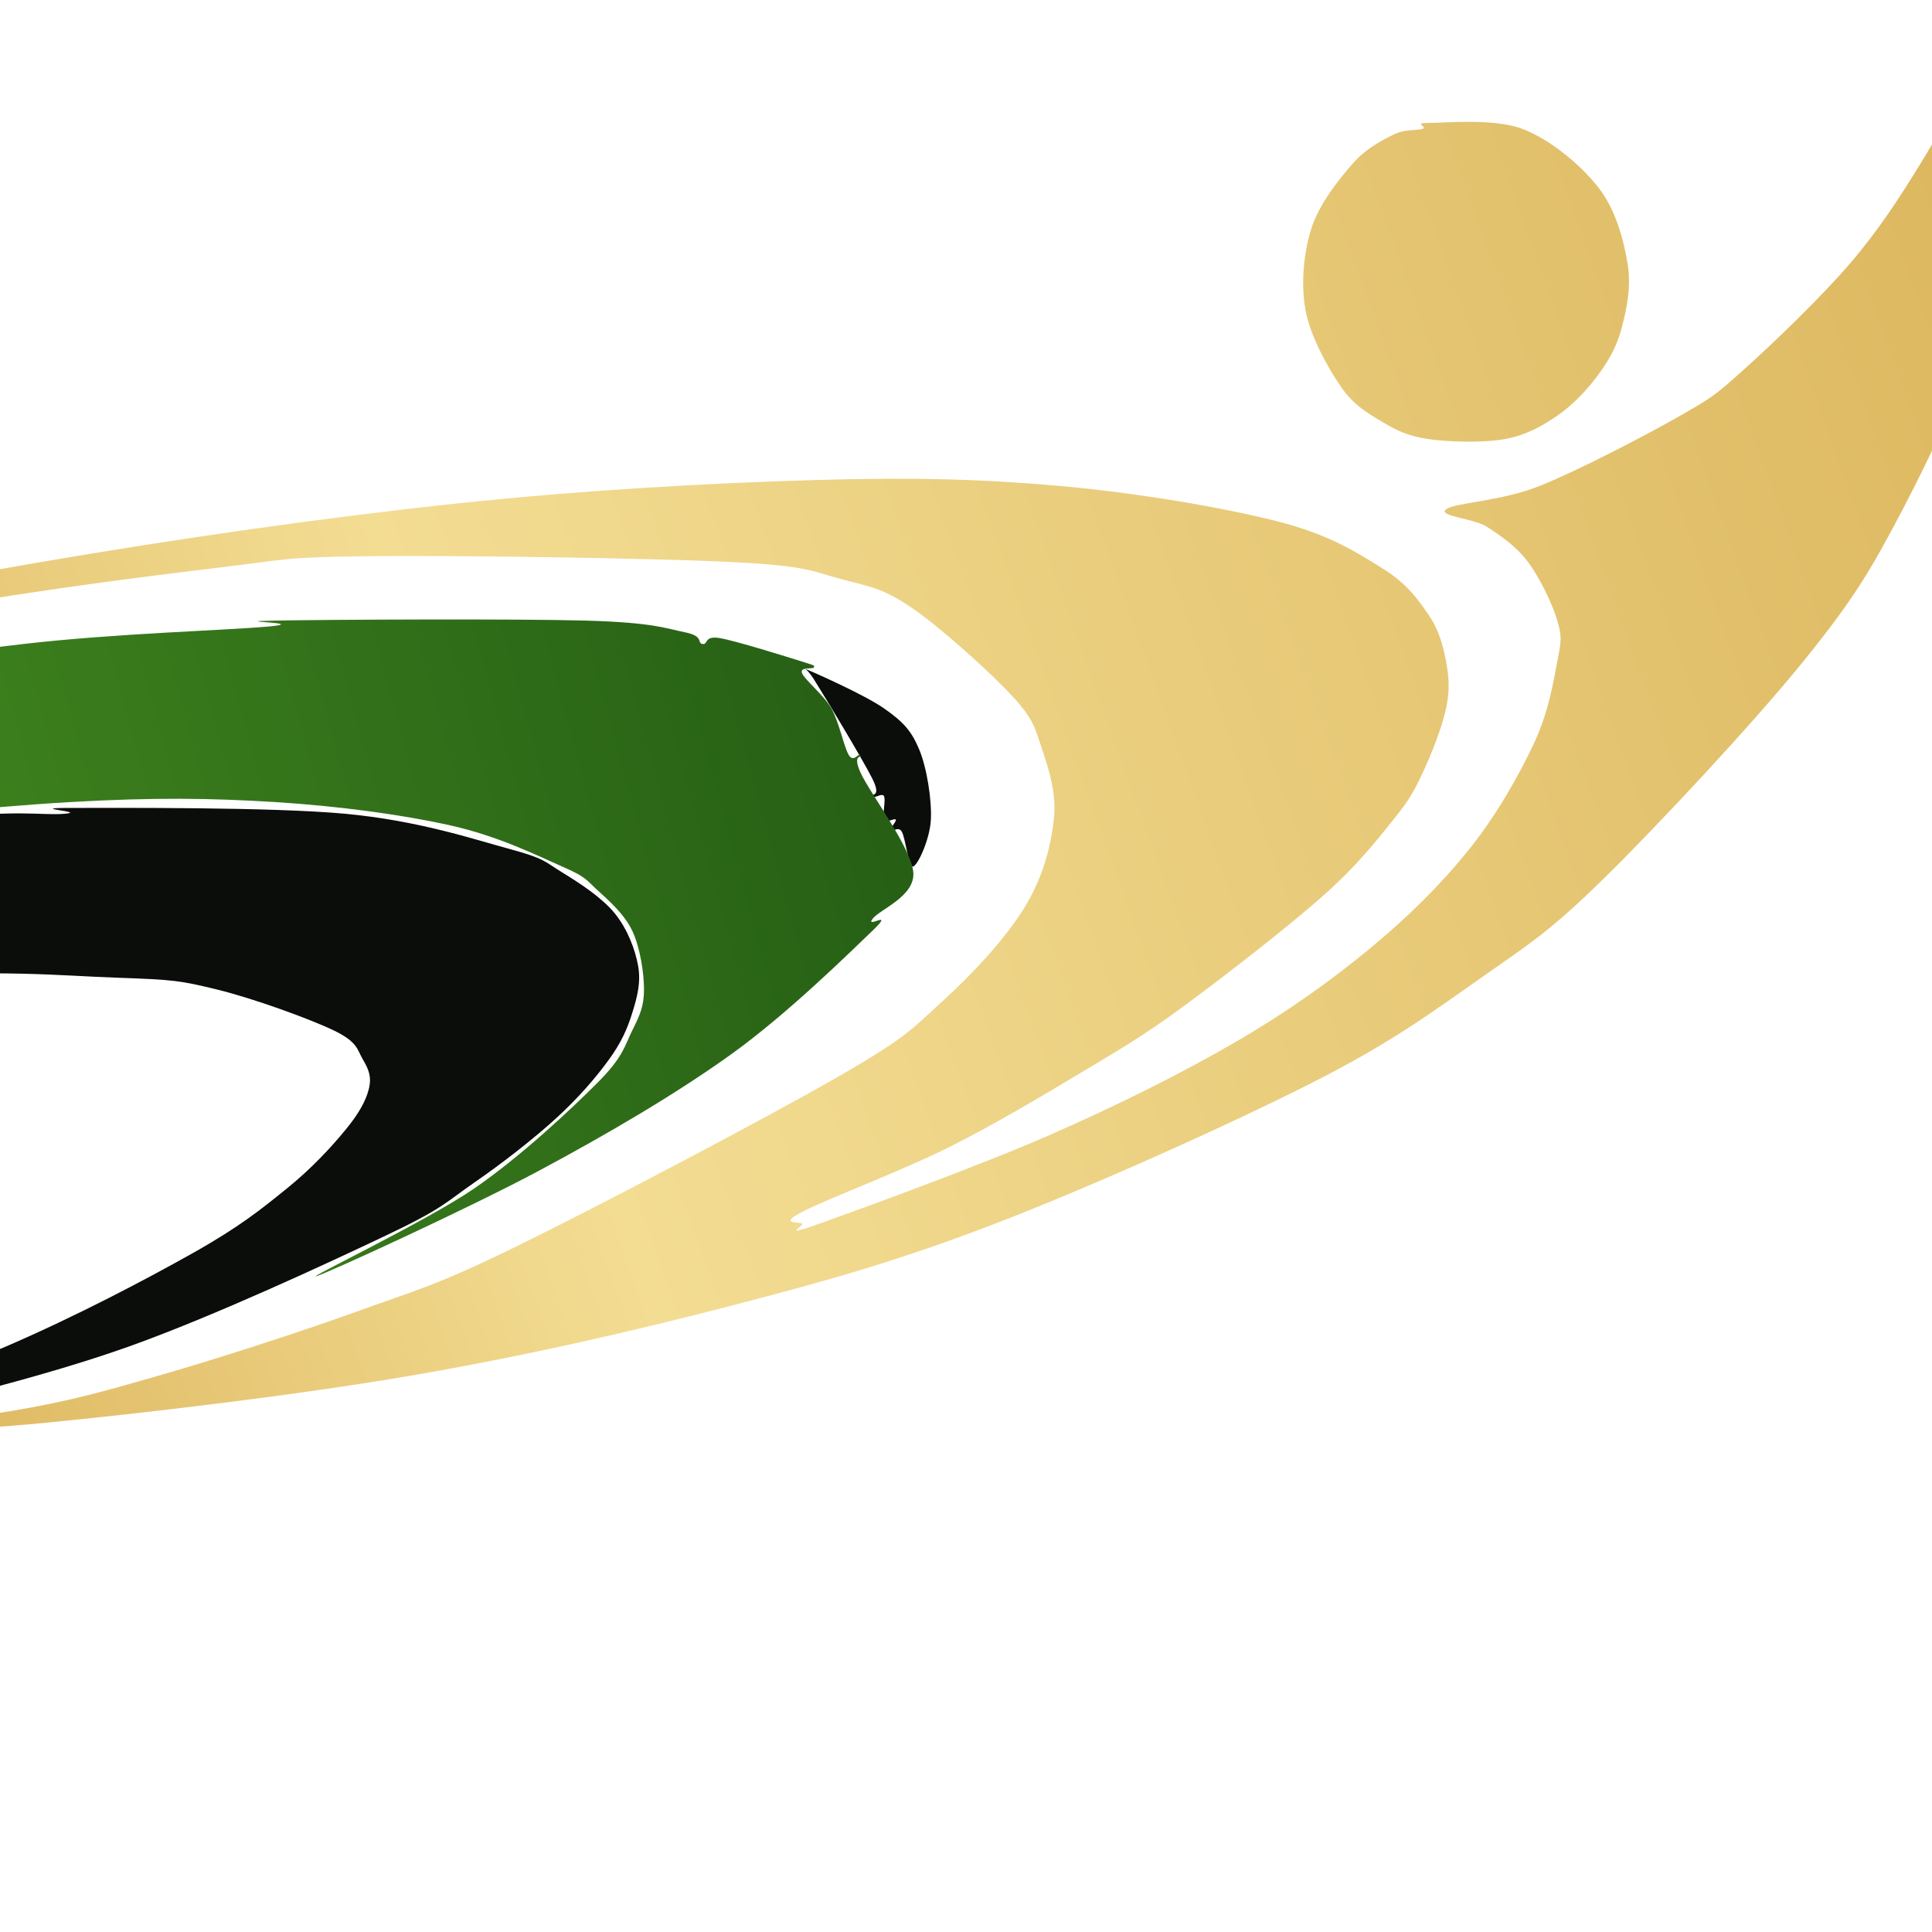
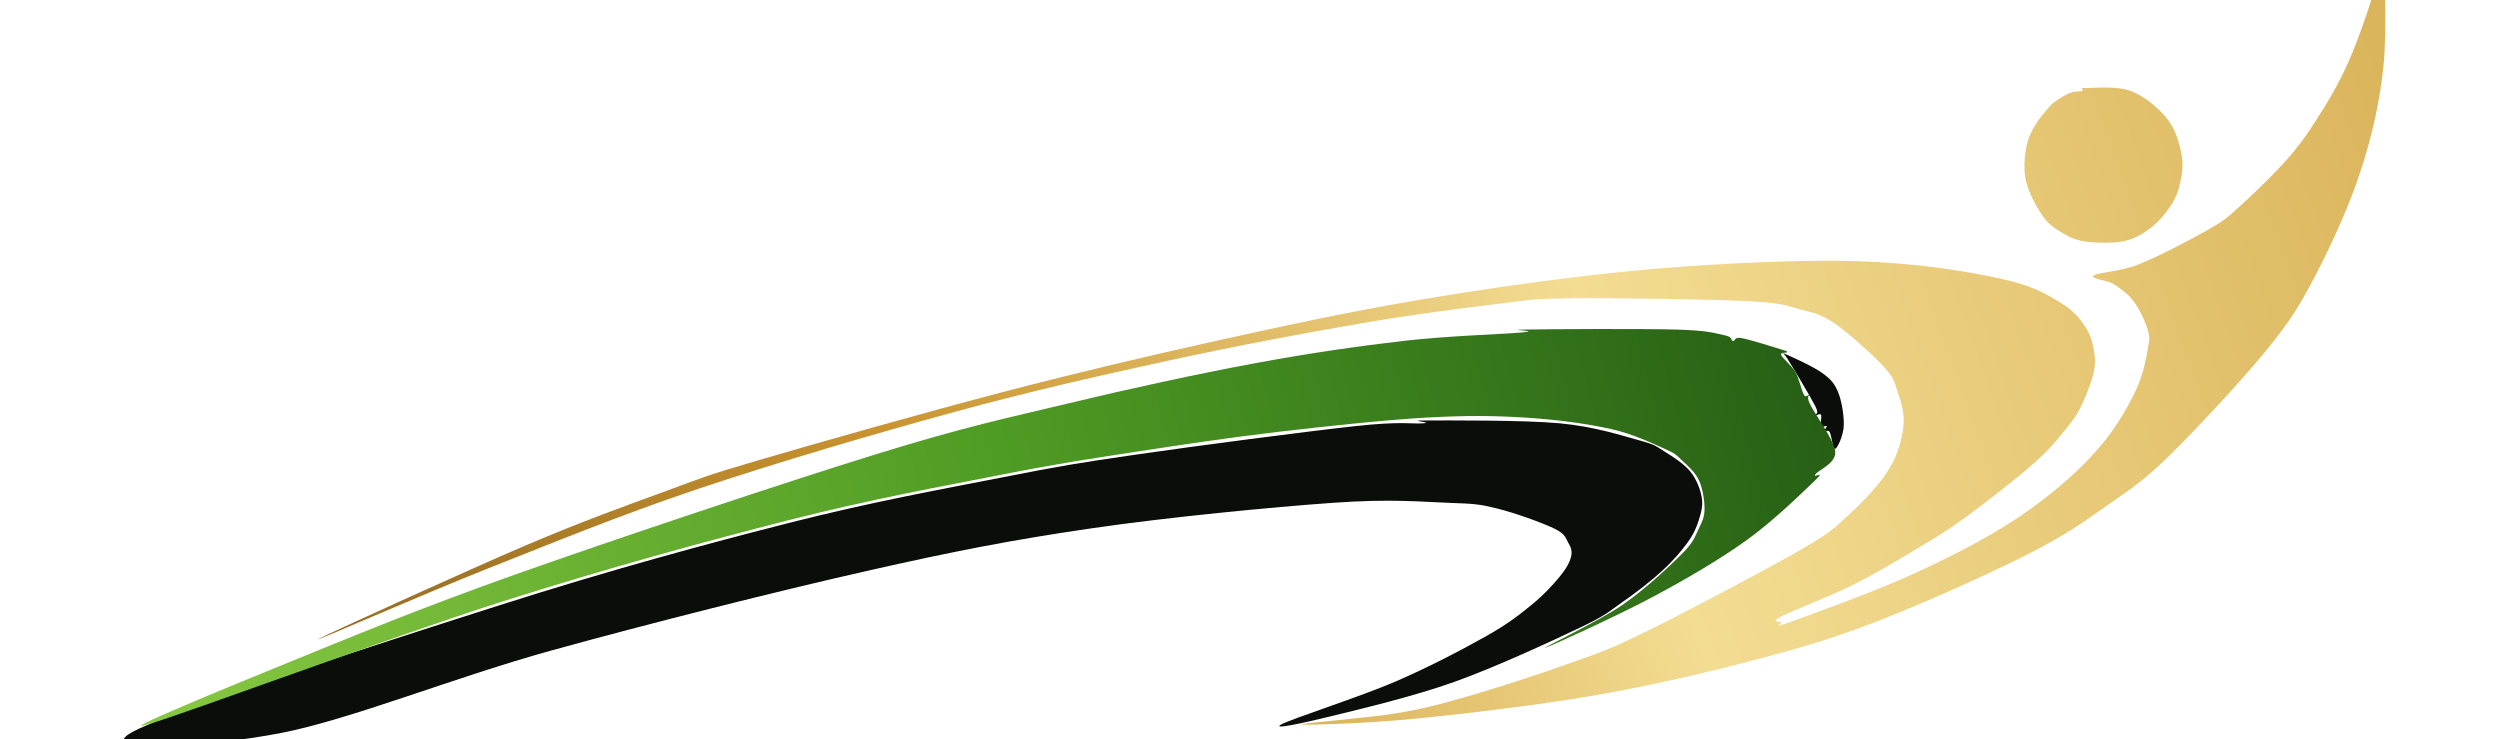
- <svg xmlns="http://www.w3.org/2000/svg" viewBox="520 30 330 330" role="img" aria-label="FORMAX-J">
+ <svg xmlns="http://www.w3.org/2000/svg" viewBox="30 20 880 260" role="img" aria-label="FORMAX-J">
  <defs>
    <linearGradient id="fjGoldArc" gradientUnits="userSpaceOnUse" x1="120" y1="300" x2="900" y2="20">
      <stop offset="0" stop-color="#8a6420" />
      <stop offset=".3" stop-color="#c9932f" />
      <stop offset=".6" stop-color="#f3dd93" />
      <stop offset="1" stop-color="#d8b055" />
    </linearGradient>
    <linearGradient id="fjGoldWord" gradientUnits="userSpaceOnUse" x1="0" y1="280" x2="0" y2="385">
      <stop offset="0" stop-color="#f7e6a6" />
      <stop offset=".45" stop-color="#dcb149" />
      <stop offset="1" stop-color="#8e6722" />
    </linearGradient>
    <linearGradient id="fjGreenArc" gradientUnits="userSpaceOnUse" x1="60" y1="300" x2="720" y2="120">
      <stop offset="0" stop-color="#8dcc45" />
      <stop offset=".5" stop-color="#4f9c24" />
      <stop offset="1" stop-color="#1e5312" />
    </linearGradient>
    <linearGradient id="fjGreenWord" gradientUnits="userSpaceOnUse" x1="0" y1="278" x2="0" y2="385">
      <stop offset="0" stop-color="#8ccc45" />
      <stop offset=".5" stop-color="#4c9622" />
      <stop offset="1" stop-color="#1d5211" />
    </linearGradient>
  </defs>
  <path fill="#0a0d0a" fill-rule="evenodd" d="M657.0,144.0C659.0,144.83 667.67,148.67 671.0,151.0C674.33,153.33 675.67,154.83 677.0,158.0C678.33,161.17 679.17,166.67 679.0,170.0C678.83,173.33 676.83,177.67 676.0,178.0C675.17,178.33 674.67,173.0 674.0,172.0C673.33,171.0 672.17,172.33 672.0,172.0C671.83,171.67 673.17,170.33 673.0,170.0C672.83,169.67 671.33,170.67 671.0,170.0C670.67,169.33 671.33,166.67 671.0,166.0C670.67,165.33 669.33,166.5 669.0,166.0C668.67,165.5 670.67,166.33 669.0,163.0C667.33,159.67 661.0,149.17 659.0,146.0C657.0,142.83 655.0,143.17 657.0,144.0ZM532.0,168.0C540.0,168.0 566.5,167.83 579.0,169.0C591.5,170.17 600.83,173.33 607.0,175.0C613.17,176.67 613.0,177.17 616.0,179.0C619.0,180.83 622.83,183.33 625.0,186.0C627.17,188.67 628.5,192.17 629.0,195.0C629.5,197.83 628.83,200.33 628.0,203.0C627.17,205.67 626.17,208.0 624.0,211.0C621.83,214.0 618.83,217.5 615.0,221.0C611.17,224.5 605.83,228.67 601.0,232.0C596.17,235.33 595.83,236.33 586.0,241.0C576.17,245.67 556.5,254.83 542.0,260.0C527.5,265.17 509.17,269.5 499.0,272.0C488.83,274.5 477.33,277.0 481.0,275.0C484.67,273.0 509.0,265.17 521.0,260.0C533.0,254.83 545.0,248.5 553.0,244.0C561.0,239.5 564.67,236.5 569.0,233.0C573.33,229.5 576.67,225.83 579.0,223.0C581.33,220.17 582.5,218.0 583.0,216.0C583.5,214.0 583.0,212.67 582.0,211.0C581.0,209.33 581.17,208.0 577.0,206.0C572.83,204.0 563.17,200.5 557.0,199.0C550.83,197.5 549.67,197.33 540.0,197.0C530.33,196.67 520.0,195.5 499.0,197.0C478.0,198.5 441.33,202.0 414.0,206.0C386.67,210.0 366.67,213.83 335.0,221.0C303.33,228.17 258.33,239.5 224.0,249.0C189.67,258.5 153.67,273.17 129.0,278.0C104.33,282.83 63.17,285.5 76.0,278.0C88.83,270.5 167.33,245.33 206.0,233.0C244.67,220.67 278.5,211.5 308.0,204.0C337.5,196.5 362.67,192.0 383.0,188.0C403.33,184.0 409.33,183.0 430.0,180.0C450.67,177.0 490.17,171.83 507.0,170.0C523.83,168.17 526.83,169.33 531.0,169.0C535.17,168.67 524.0,168.0 532.0,168.0Z" />
  <path fill="url(#fjGoldArc)" fill-rule="evenodd" d="M869.0,2.0C869.17,8.33 870.33,30.0 869.0,43.0C867.67,56.0 865.0,67.67 861.0,80.0C857.0,92.33 850.5,106.5 845.0,117.0C839.5,127.5 836.5,132.5 828.0,143.0C819.5,153.5 803.17,171.0 794.0,180.0C784.83,189.0 781.33,191.17 773.0,197.0C764.67,202.83 757.83,208.0 744.0,215.0C730.17,222.0 706.5,232.67 690.0,239.0C673.5,245.33 661.67,248.67 645.0,253.0C628.33,257.33 609.5,261.67 590.0,265.0C570.5,268.33 545.0,271.33 528.0,273.0C511.0,274.67 489.0,275.33 488.0,275.0C487.0,274.67 512.17,272.67 522.0,271.0C531.83,269.33 537.17,267.83 547.0,265.0C556.83,262.17 570.83,257.67 581.0,254.0C591.17,250.33 594.33,249.67 608.0,243.0C621.67,236.33 650.83,221.0 663.0,214.0C675.17,207.0 675.67,205.83 681.0,201.0C686.33,196.17 691.83,190.17 695.0,185.0C698.17,179.83 699.5,174.5 700.0,170.0C700.5,165.5 699.17,161.5 698.0,158.0C696.83,154.5 696.67,153.0 693.0,149.0C689.33,145.0 680.83,137.33 676.0,134.0C671.17,130.67 669.17,130.33 664.0,129.0C658.83,127.67 658.5,126.67 645.0,126.0C631.5,125.33 597.67,124.83 583.0,125.0C568.33,125.17 569.5,125.5 557.0,127.0C544.5,128.5 527.33,130.67 508.0,134.0C488.67,137.33 464.67,141.83 441.0,147.0C417.33,152.17 393.5,157.5 366.0,165.0C338.5,172.5 303.33,182.83 276.0,192.0C248.67,201.17 224.33,211.17 202.0,220.0C179.67,228.83 139.83,246.33 142.0,245.0C144.17,243.67 194.67,220.67 215.0,212.0C235.33,203.33 250.33,198.0 264.0,193.0C277.67,188.0 277.17,187.83 297.0,182.0C316.83,176.17 356.17,165.0 383.0,158.0C409.83,151.0 434.0,145.33 458.0,140.0C482.0,134.67 503.67,130.0 527.0,126.0C550.33,122.0 576.0,118.33 598.0,116.0C620.0,113.67 641.83,112.5 659.0,112.0C676.17,111.5 687.83,111.83 701.0,113.0C714.17,114.17 728.83,116.67 738.0,119.0C747.17,121.33 751.67,124.33 756.0,127.0C760.33,129.67 762.17,132.33 764.0,135.0C765.83,137.67 766.5,140.33 767.0,143.0C767.5,145.67 767.67,147.83 767.0,151.0C766.33,154.17 764.5,158.83 763.0,162.0C761.5,165.17 760.83,166.5 758.0,170.0C755.17,173.5 752.0,177.67 746.0,183.0C740.0,188.33 728.83,197.0 722.0,202.0C715.17,207.0 711.67,209.0 705.0,213.0C698.33,217.0 690.0,222.0 682.0,226.0C674.0,230.0 661.17,234.83 657.0,237.0C652.83,239.17 656.5,238.67 657.0,239.0C657.5,239.33 653.0,241.5 660.0,239.0C667.0,236.5 687.17,229.17 699.0,224.0C710.83,218.83 721.83,213.33 731.0,208.0C740.17,202.67 747.33,197.5 754.0,192.0C760.67,186.5 766.33,180.83 771.0,175.0C775.67,169.17 779.5,162.33 782.0,157.0C784.5,151.67 785.33,146.5 786.0,143.0C786.67,139.5 786.83,138.83 786.0,136.0C785.17,133.17 783.0,128.67 781.0,126.0C779.0,123.33 776.33,121.5 774.0,120.0C771.67,118.5 765.5,118.17 767.0,117.0C768.5,115.83 776.33,115.67 783.0,113.0C789.67,110.33 801.17,104.33 807.0,101.0C812.83,97.67 813.17,97.33 818.0,93.0C822.83,88.67 831.0,80.83 836.0,75.0C841.0,69.17 844.5,63.67 848.0,58.0C851.5,52.33 854.17,47.5 857.0,41.0C859.83,34.5 863.17,25.0 865.0,19.0C866.83,13.0 867.33,7.83 868.0,5.0C868.67,2.17 868.83,-4.33 869.0,2.0ZM764.0,51.0C766.83,51.0 775.17,50.17 780.0,52.0C784.83,53.83 790.0,58.17 793.0,62.0C796.0,65.83 797.33,71.0 798.0,75.0C798.67,79.0 797.83,82.83 797.0,86.0C796.17,89.17 794.83,91.5 793.0,94.0C791.17,96.5 788.67,99.17 786.0,101.0C783.33,102.83 780.67,104.33 777.0,105.0C773.33,105.67 767.5,105.5 764.0,105.0C760.5,104.5 758.5,103.5 756.0,102.0C753.5,100.5 751.17,99.17 749.0,96.0C746.83,92.83 743.83,87.5 743.0,83.0C742.17,78.5 742.67,73.17 744.0,69.0C745.33,64.83 748.67,60.67 751.0,58.0C753.33,55.33 756.0,54.0 758.0,53.0C760.0,52.0 762.0,52.33 763.0,52.0C764.0,51.67 761.17,51.0 764.0,51.0Z" />
  <path fill="url(#fjGreenArc)" fill-rule="evenodd" d="M567.0,136.0C576.0,135.83 608.33,135.67 620.0,136.0C631.67,136.33 633.67,137.33 637.0,138.0C640.33,138.67 639.0,139.83 640.0,140.0C641.0,140.17 640.17,138.5 643.0,139.0C645.83,139.5 654.33,142.17 657.0,143.0C659.67,143.83 659.0,143.67 659.0,144.0C659.0,144.33 656.5,143.83 657.0,145.0C657.5,146.17 660.67,148.67 662.0,151.0C663.33,153.33 664.17,157.67 665.0,159.0C665.83,160.33 666.67,158.5 667.0,159.0C667.33,159.5 665.5,158.67 667.0,162.0C668.5,165.33 675.67,174.83 676.0,179.0C676.33,183.17 670.17,185.33 669.0,187.0C667.83,188.67 673.0,185.17 669.0,189.0C665.0,192.83 654.5,203.17 645.0,210.0C635.5,216.83 623.83,223.67 612.0,230.0C600.17,236.33 575.83,247.5 574.0,248.0C572.17,248.5 593.0,238.5 601.0,233.0C609.0,227.5 617.5,219.5 622.0,215.0C626.5,210.5 626.67,208.67 628.0,206.0C629.33,203.33 630.0,201.83 630.0,199.0C630.0,196.17 629.33,191.83 628.0,189.0C626.67,186.17 624.0,183.83 622.0,182.0C620.0,180.17 620.17,179.83 616.0,178.0C611.83,176.17 605.17,172.83 597.0,171.0C588.83,169.17 577.83,167.67 567.0,167.0C556.17,166.33 546.5,166.17 532.0,167.0C517.5,167.83 497.0,170.0 480.0,172.0C463.0,174.0 446.17,176.5 430.0,179.0C413.83,181.5 403.33,183.0 383.0,187.0C362.67,191.0 337.5,195.5 308.0,203.0C278.5,210.5 243.67,220.0 206.0,232.0C168.33,244.0 94.33,271.5 82.0,275.0C69.67,278.5 110.33,261.83 132.0,253.0C153.67,244.17 177.67,234.17 212.0,222.0C246.33,209.83 305.67,190.0 338.0,180.0C370.33,170.0 383.83,167.33 406.0,162.0C428.17,156.67 451.33,151.67 471.0,148.0C490.67,144.33 508.17,141.83 524.0,140.0C539.83,138.17 558.83,137.67 566.0,137.0C573.17,136.33 558.0,136.17 567.0,136.0Z" />
</svg>
